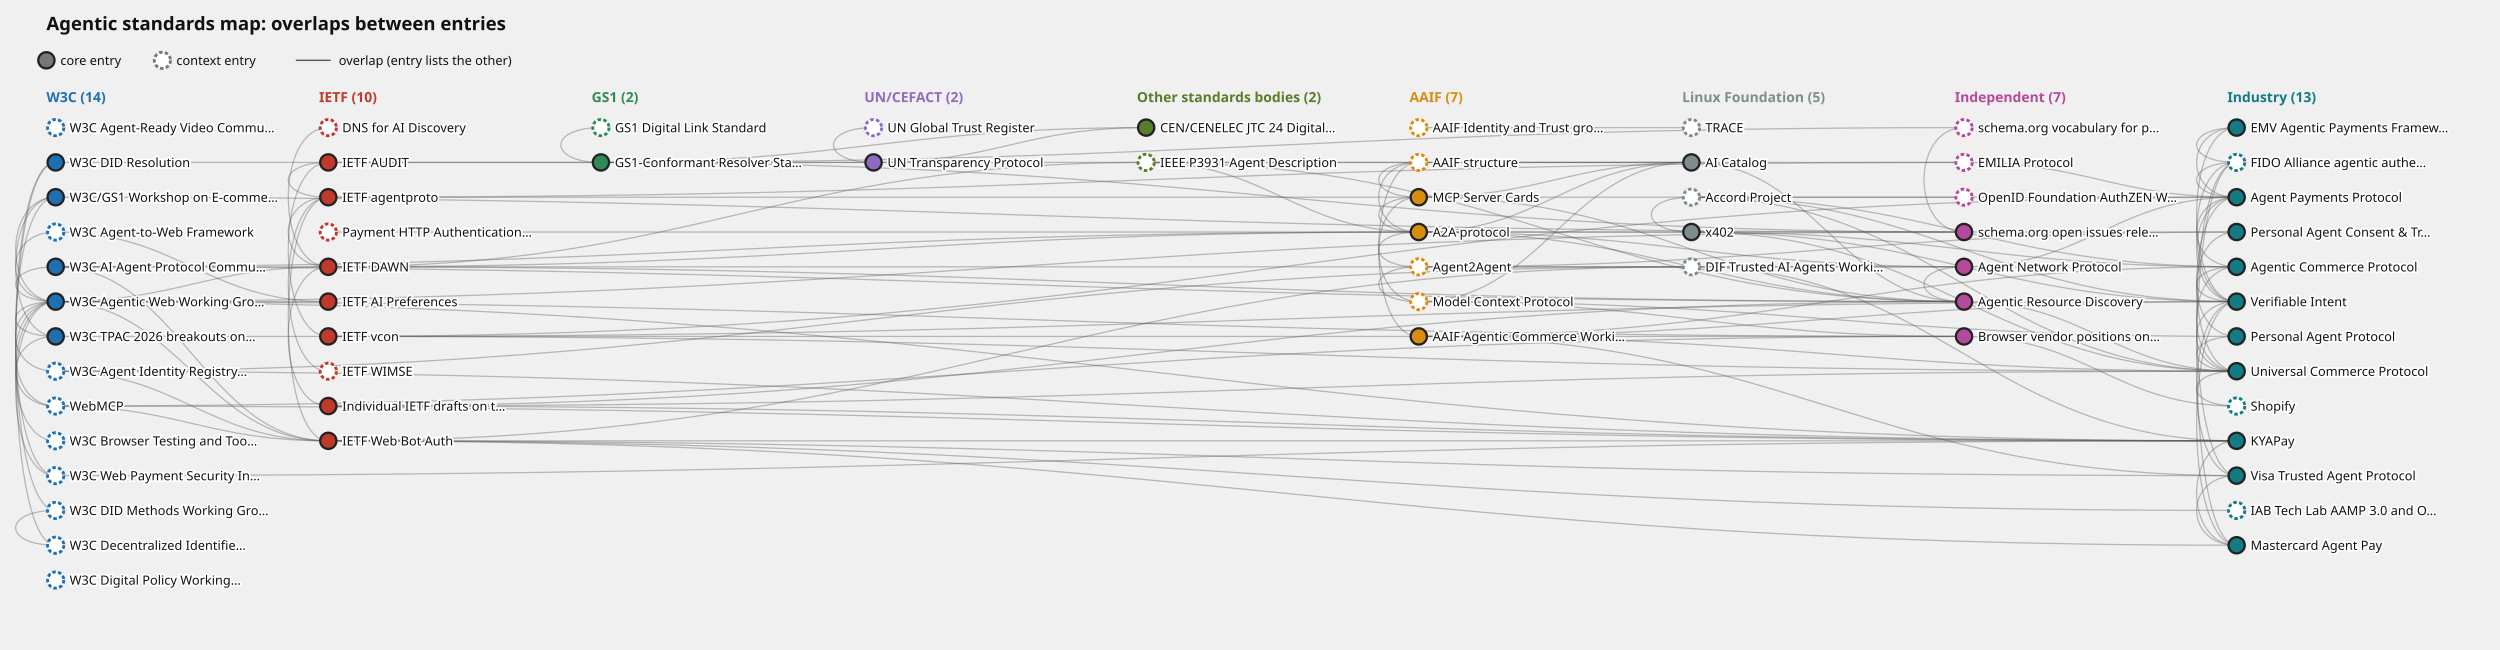
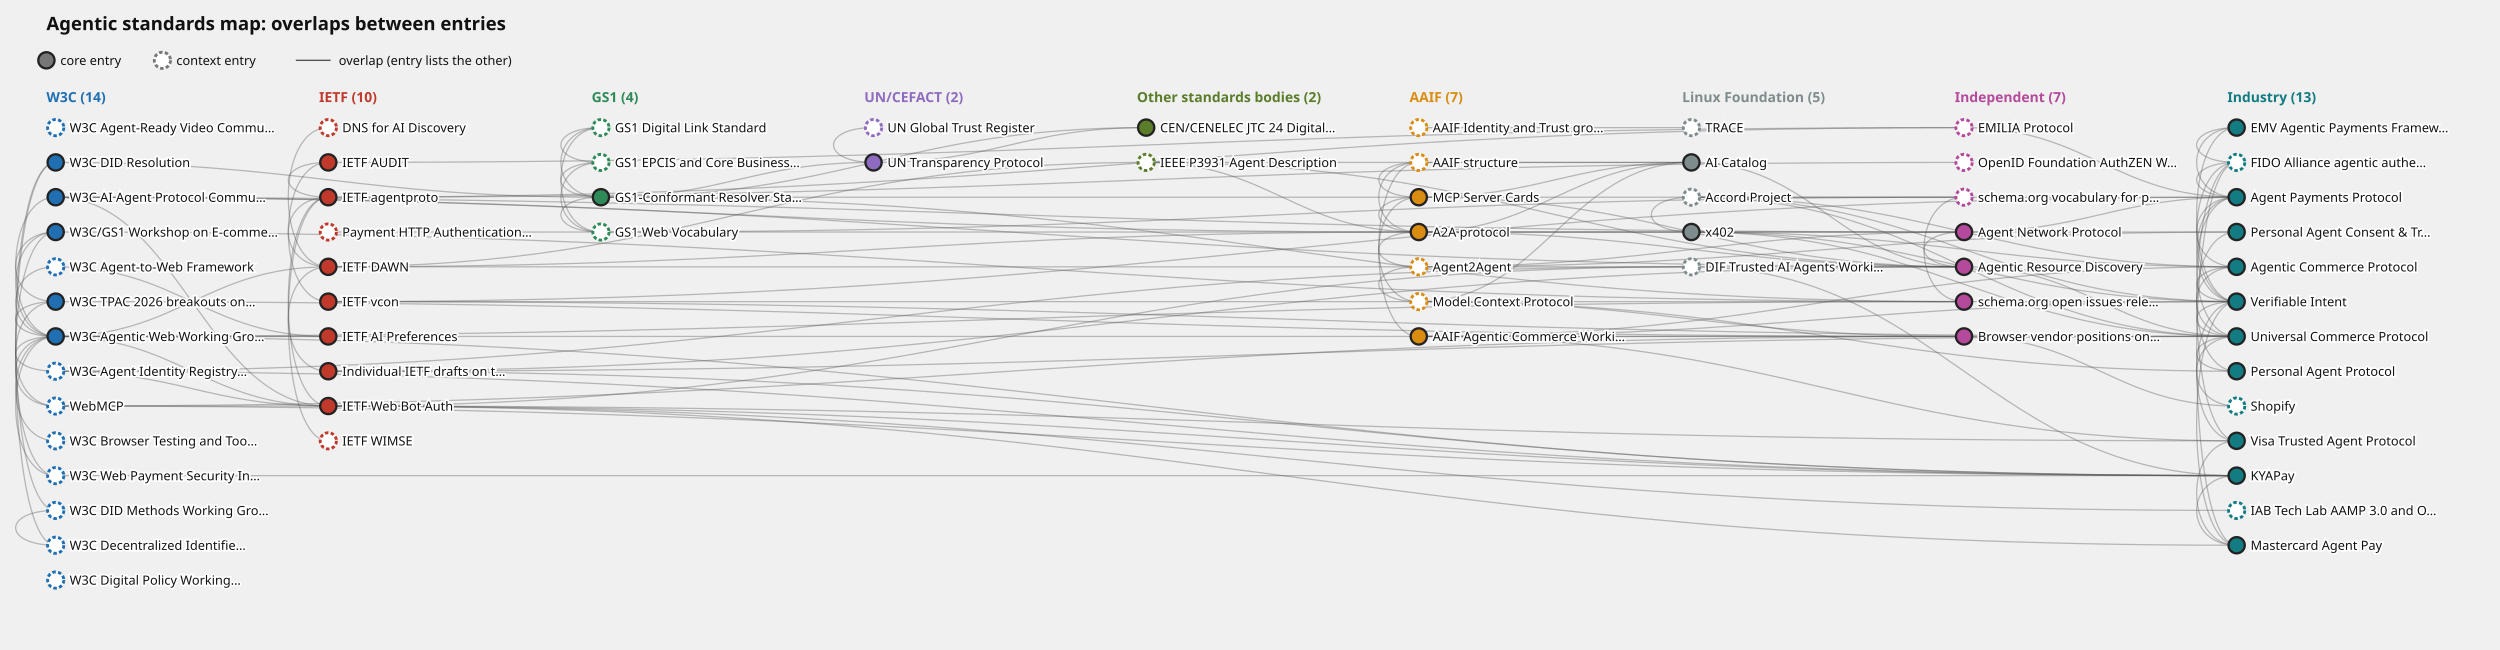
<svg xmlns="http://www.w3.org/2000/svg" xmlns:xlink="http://www.w3.org/1999/xlink" viewBox="0 0 2155 560" width="2155" height="560" role="img" aria-labelledby="gt1 gt1d" font-family="system-ui, sans-serif">
  <text x="40" y="26" font-size="16" font-weight="bold" fill="#111">Agentic standards map: overlaps between entries</text>
  <g font-size="11" fill="#111">
    <circle cx="40" cy="52" r="7" fill="#777" stroke="#222" stroke-width="2" />
    <text x="52" y="56">core entry</text>
    <circle cx="140" cy="52" r="7" fill="#fff" stroke="#777" stroke-width="2.5" stroke-dasharray="3 2" />
    <text x="152" y="56">context entry</text>
    <line x1="255" y1="52" x2="285" y2="52" stroke="#555" stroke-width="1.2" />
    <text x="292" y="56">overlap (entry lists the other)</text>
  </g>
  <text x="40" y="88" font-size="12" font-weight="bold" fill="#1f6fb2">W3C (14)</text>
  <text x="275" y="88" font-size="12" font-weight="bold" fill="#c0392b">IETF (10)</text>
-   <text x="510" y="88" font-size="12" font-weight="bold" fill="#2e8b57">GS1 (2)</text>
+   <text x="510" y="88" font-size="12" font-weight="bold" fill="#2e8b57">GS1 (4)</text>
  <text x="745" y="88" font-size="12" font-weight="bold" fill="#8e6bbf">UN/CEFACT (2)</text>
  <text x="980" y="88" font-size="12" font-weight="bold" fill="#5a7d2a">Other standards bodies (2)</text>
  <text x="1215" y="88" font-size="12" font-weight="bold" fill="#d98c10">AAIF (7)</text>
  <text x="1450" y="88" font-size="12" font-weight="bold" fill="#7f8c8d">Linux Foundation (5)</text>
  <text x="1685" y="88" font-size="12" font-weight="bold" fill="#b5499b">Independent (7)</text>
  <text x="1920" y="88" font-size="12" font-weight="bold" fill="#127c82">Industry (13)</text>
  <g fill="none" stroke="#555" stroke-opacity="0.38" stroke-width="1.1">
    <path d="M1223.0,230.0 C1177.0,230.0 1177.0,200.0 1223.0,200.0" />
-     <path d="M1223.0,230.0 C1434.5,230.0 1481.5,230.0 1693.0,230.0" />
+     <path d="M1223.0,230.0 C1434.5,230.0 1481.5,200.0 1693.0,200.0" />
    <path d="M1223.0,230.0 C1177.0,230.0 1177.0,260.0 1223.0,260.0" />
    <path d="M1223.0,230.0 C1540.2,230.0 1610.8,200.0 1928.0,200.0" />
    <path d="M1223.0,200.0 C1177.0,200.0 1177.0,140.0 1223.0,140.0" />
+     <path d="M1223.0,200.0 C1434.5,200.0 1481.5,200.0 1693.0,200.0" />
    <path d="M1223.0,200.0 C1434.5,200.0 1481.5,230.0 1693.0,230.0" />
-     <path d="M1223.0,200.0 C1434.5,200.0 1481.5,260.0 1693.0,260.0" />
    <path d="M988.0,140.0 C1093.8,140.0 1117.2,200.0 1223.0,200.0" />
    <path d="M283.0,230.0 C706.0,230.0 800.0,200.0 1223.0,200.0" />
    <path d="M1223.0,200.0 C1328.8,200.0 1352.2,140.0 1458.0,140.0" />
    <path d="M1223.0,200.0 C1177.0,200.0 1177.0,170.0 1223.0,170.0" />
    <path d="M1223.0,200.0 C1540.2,200.0 1610.8,200.0 1928.0,200.0" />
-     <path d="M48.0,230.0 C576.8,230.0 694.2,200.0 1223.0,200.0" />
+     <path d="M48.0,170.0 C576.8,170.0 694.2,200.0 1223.0,200.0" />
    <path d="M1223.0,110.0 C1328.8,110.0 1352.2,110.0 1458.0,110.0" />
    <path d="M1223.0,140.0 C1177.0,140.0 1177.0,290.0 1223.0,290.0" />
    <path d="M1223.0,140.0 C1328.8,140.0 1352.2,140.0 1458.0,140.0" />
    <path d="M1223.0,140.0 C1177.0,140.0 1177.0,170.0 1223.0,170.0" />
    <path d="M1223.0,290.0 C1540.2,290.0 1610.8,230.0 1928.0,230.0" />
-     <path d="M1223.0,290.0 C1540.2,290.0 1610.8,320.0 1928.0,320.0" />
+     <path d="M1223.0,290.0 C1540.2,290.0 1610.8,290.0 1928.0,290.0" />
    <path d="M1223.0,290.0 C1540.2,290.0 1610.8,260.0 1928.0,260.0" />
-     <path d="M1223.0,290.0 C1540.2,290.0 1610.8,410.0 1928.0,410.0" />
+     <path d="M1223.0,290.0 C1540.2,290.0 1610.8,380.0 1928.0,380.0" />
    <path d="M1458.0,170.0 C1669.5,170.0 1716.5,230.0 1928.0,230.0" />
    <path d="M1458.0,170.0 C1669.5,170.0 1716.5,170.0 1928.0,170.0" />
-     <path d="M1458.0,170.0 C1669.5,170.0 1716.5,320.0 1928.0,320.0" />
+     <path d="M1458.0,170.0 C1669.5,170.0 1716.5,290.0 1928.0,290.0" />
    <path d="M1458.0,170.0 C1669.5,170.0 1716.5,260.0 1928.0,260.0" />
    <path d="M1458.0,170.0 C1412.0,170.0 1412.0,200.0 1458.0,200.0" />
    <path d="M1928.0,230.0 C1882.0,230.0 1882.0,170.0 1928.0,170.0" />
-     <path d="M1928.0,230.0 C1882.0,230.0 1882.0,320.0 1928.0,320.0" />
+     <path d="M1928.0,230.0 C1882.0,230.0 1882.0,290.0 1928.0,290.0" />
    <path d="M1928.0,230.0 C1882.0,230.0 1882.0,260.0 1928.0,260.0" />
    <path d="M1458.0,200.0 C1669.5,200.0 1716.5,230.0 1928.0,230.0" />
-     <path d="M1693.0,230.0 C1798.8,230.0 1822.2,170.0 1928.0,170.0" />
-     <path d="M1693.0,230.0 C1647.0,230.0 1647.0,260.0 1693.0,260.0" />
-     <path d="M48.0,230.0 C788.2,230.0 952.8,230.0 1693.0,230.0" />
-     <path d="M1693.0,140.0 C1798.8,140.0 1822.2,170.0 1928.0,170.0" />
+     <path d="M1693.0,200.0 C1798.8,200.0 1822.2,170.0 1928.0,170.0" />
+     <path d="M1693.0,200.0 C1647.0,200.0 1647.0,230.0 1693.0,230.0" />
+     <path d="M48.0,170.0 C788.2,170.0 952.8,200.0 1693.0,200.0" />
+     <path d="M1693.0,110.0 C1798.8,110.0 1822.2,170.0 1928.0,170.0" />
    <path d="M1928.0,170.0 C1882.0,170.0 1882.0,110.0 1928.0,110.0" />
    <path d="M1928.0,170.0 C1882.0,170.0 1882.0,140.0 1928.0,140.0" />
-     <path d="M283.0,290.0 C1023.2,290.0 1187.8,170.0 1928.0,170.0" />
-     <path d="M1928.0,170.0 C1882.0,170.0 1882.0,320.0 1928.0,320.0" />
+     <path d="M283.0,260.0 C1023.2,260.0 1187.8,170.0 1928.0,170.0" />
+     <path d="M1928.0,170.0 C1882.0,170.0 1882.0,290.0 1928.0,290.0" />
    <path d="M1928.0,170.0 C1882.0,170.0 1882.0,260.0 1928.0,260.0" />
-     <path d="M988.0,140.0 C1305.2,140.0 1375.8,260.0 1693.0,260.0" />
-     <path d="M283.0,230.0 C917.5,230.0 1058.5,260.0 1693.0,260.0" />
-     <path d="M283.0,350.0 C917.5,350.0 1058.5,260.0 1693.0,260.0" />
-     <path d="M1458.0,140.0 C1563.8,140.0 1587.2,260.0 1693.0,260.0" />
-     <path d="M1223.0,170.0 C1434.5,170.0 1481.5,260.0 1693.0,260.0" />
-     <path d="M1693.0,260.0 C1798.8,260.0 1822.2,320.0 1928.0,320.0" />
-     <path d="M48.0,230.0 C788.2,230.0 952.8,260.0 1693.0,260.0" />
+     <path d="M988.0,140.0 C1305.2,140.0 1375.8,230.0 1693.0,230.0" />
+     <path d="M283.0,230.0 C917.5,230.0 1058.5,230.0 1693.0,230.0" />
+     <path d="M283.0,320.0 C917.5,320.0 1058.5,230.0 1693.0,230.0" />
+     <path d="M1458.0,140.0 C1563.8,140.0 1587.2,230.0 1693.0,230.0" />
+     <path d="M1223.0,170.0 C1434.5,170.0 1481.5,230.0 1693.0,230.0" />
+     <path d="M1693.0,230.0 C1798.8,230.0 1822.2,290.0 1928.0,290.0" />
+     <path d="M48.0,170.0 C788.2,170.0 952.8,230.0 1693.0,230.0" />
    <path d="M1223.0,260.0 C1434.5,260.0 1481.5,290.0 1693.0,290.0" />
    <path d="M1693.0,290.0 C1798.8,290.0 1822.2,350.0 1928.0,350.0" />
+     <path d="M48.0,290.0 C788.2,290.0 952.8,290.0 1693.0,290.0" />
    <path d="M48.0,260.0 C788.2,260.0 952.8,290.0 1693.0,290.0" />
-     <path d="M48.0,290.0 C788.2,290.0 952.8,290.0 1693.0,290.0" />
    <path d="M48.0,350.0 C788.2,350.0 952.8,290.0 1693.0,290.0" />
-     <path d="M518.0,140.0 C729.5,140.0 776.5,110.0 988.0,110.0" />
+     <path d="M518.0,170.0 C729.5,170.0 776.5,110.0 988.0,110.0" />
    <path d="M753.0,140.0 C858.8,140.0 882.2,110.0 988.0,110.0" />
-     <path d="M283.0,380.0 C811.8,380.0 929.2,230.0 1458.0,230.0" />
-     <path d="M1458.0,230.0 C1669.5,230.0 1716.5,380.0 1928.0,380.0" />
+     <path d="M283.0,350.0 C811.8,350.0 929.2,230.0 1458.0,230.0" />
+     <path d="M1458.0,230.0 C1669.5,230.0 1716.5,410.0 1928.0,410.0" />
    <path d="M48.0,320.0 C682.5,320.0 823.5,230.0 1458.0,230.0" />
-     <path d="M283.0,170.0 C917.5,170.0 1058.5,140.0 1693.0,140.0" />
-     <path d="M283.0,140.0 C917.5,140.0 1058.5,140.0 1693.0,140.0" />
+     <path d="M283.0,170.0 C917.5,170.0 1058.5,110.0 1693.0,110.0" />
+     <path d="M283.0,140.0 C917.5,140.0 1058.5,110.0 1693.0,110.0" />
    <path d="M1928.0,110.0 C1882.0,110.0 1882.0,140.0 1928.0,140.0" />
    <path d="M1928.0,110.0 C1882.0,110.0 1882.0,260.0 1928.0,260.0" />
    <path d="M1928.0,140.0 C1882.0,140.0 1882.0,470.0 1928.0,470.0" />
    <path d="M1928.0,140.0 C1882.0,140.0 1882.0,260.0 1928.0,260.0" />
-     <path d="M1928.0,140.0 C1882.0,140.0 1882.0,410.0 1928.0,410.0" />
-     <path d="M518.0,140.0 C472.0,140.0 472.0,110.0 518.0,110.0" />
-     <path d="M518.0,140.0 C1046.8,140.0 1164.2,110.0 1693.0,110.0" />
-     <path d="M518.0,140.0 C1046.8,140.0 1164.2,200.0 1693.0,200.0" />
-     <path d="M518.0,140.0 C623.8,140.0 647.2,140.0 753.0,140.0" />
-     <path d="M48.0,140.0 C259.5,140.0 306.5,140.0 518.0,140.0" />
-     <path d="M283.0,380.0 C1023.2,380.0 1187.8,440.0 1928.0,440.0" />
+     <path d="M1928.0,140.0 C1882.0,140.0 1882.0,380.0 1928.0,380.0" />
+     <path d="M518.0,170.0 C472.0,170.0 472.0,110.0 518.0,110.0" />
+     <path d="M518.0,170.0 C472.0,170.0 472.0,140.0 518.0,140.0" />
+     <path d="M518.0,170.0 C472.0,170.0 472.0,200.0 518.0,200.0" />
+     <path d="M518.0,170.0 C1046.8,170.0 1164.2,170.0 1693.0,170.0" />
+     <path d="M518.0,170.0 C1046.8,170.0 1164.2,260.0 1693.0,260.0" />
+     <path d="M518.0,170.0 C623.8,170.0 647.2,140.0 753.0,140.0" />
+     <path d="M48.0,140.0 C259.5,140.0 306.5,170.0 518.0,170.0" />
+     <path d="M518.0,110.0 C472.0,110.0 472.0,140.0 518.0,140.0" />
+     <path d="M518.0,110.0 C472.0,110.0 472.0,200.0 518.0,200.0" />
+     <path d="M518.0,140.0 C472.0,140.0 472.0,200.0 518.0,200.0" />
+     <path d="M518.0,200.0 C1046.8,200.0 1164.2,170.0 1693.0,170.0" />
+     <path d="M283.0,350.0 C1023.2,350.0 1187.8,440.0 1928.0,440.0" />
    <path d="M283.0,230.0 C600.2,230.0 670.8,140.0 988.0,140.0" />
    <path d="M988.0,140.0 C1199.5,140.0 1246.5,140.0 1458.0,140.0" />
    <path d="M283.0,170.0 C237.0,170.0 237.0,140.0 283.0,140.0" />
    <path d="M283.0,170.0 C237.0,170.0 237.0,230.0 283.0,230.0" />
+     <path d="M283.0,170.0 C237.0,170.0 237.0,350.0 283.0,350.0" />
    <path d="M283.0,170.0 C237.0,170.0 237.0,380.0 283.0,380.0" />
-     <path d="M283.0,170.0 C237.0,170.0 237.0,320.0 283.0,320.0" />
-     <path d="M283.0,170.0 C917.5,170.0 1058.5,170.0 1693.0,170.0" />
-     <path d="M48.0,200.0 C153.8,200.0 177.2,260.0 283.0,260.0" />
-     <path d="M48.0,260.0 C153.8,260.0 177.2,260.0 283.0,260.0" />
-     <path d="M283.0,140.0 C237.0,140.0 237.0,290.0 283.0,290.0" />
+     <path d="M283.0,170.0 C917.5,170.0 1058.5,140.0 1693.0,140.0" />
+     <path d="M48.0,230.0 C153.8,230.0 177.2,290.0 283.0,290.0" />
+     <path d="M48.0,290.0 C153.8,290.0 177.2,290.0 283.0,290.0" />
+     <path d="M283.0,140.0 C237.0,140.0 237.0,260.0 283.0,260.0" />
    <path d="M283.0,230.0 C237.0,230.0 237.0,110.0 283.0,110.0" />
-     <path d="M283.0,230.0 C237.0,230.0 237.0,350.0 283.0,350.0" />
-     <path d="M48.0,260.0 C153.8,260.0 177.2,230.0 283.0,230.0" />
+     <path d="M283.0,230.0 C237.0,230.0 237.0,320.0 283.0,320.0" />
+     <path d="M48.0,290.0 C153.8,290.0 177.2,230.0 283.0,230.0" />
    <path d="M283.0,200.0 C811.8,200.0 929.2,200.0 1458.0,200.0" />
+     <path d="M283.0,320.0 C1023.2,320.0 1187.8,410.0 1928.0,410.0" />
+     <path d="M283.0,320.0 C1023.2,320.0 1187.8,290.0 1928.0,290.0" />
+     <path d="M283.0,260.0 C1023.2,260.0 1187.8,290.0 1928.0,290.0" />
+     <path d="M283.0,260.0 C1023.2,260.0 1187.8,260.0 1928.0,260.0" />
+     <path d="M283.0,350.0 C1023.2,350.0 1187.8,410.0 1928.0,410.0" />
+     <path d="M283.0,350.0 C1023.2,350.0 1187.8,470.0 1928.0,470.0" />
    <path d="M283.0,350.0 C1023.2,350.0 1187.8,380.0 1928.0,380.0" />
-     <path d="M283.0,350.0 C1023.2,350.0 1187.8,320.0 1928.0,320.0" />
-     <path d="M283.0,290.0 C1023.2,290.0 1187.8,320.0 1928.0,320.0" />
-     <path d="M283.0,290.0 C1023.2,290.0 1187.8,260.0 1928.0,260.0" />
-     <path d="M283.0,380.0 C1023.2,380.0 1187.8,380.0 1928.0,380.0" />
-     <path d="M283.0,380.0 C1023.2,380.0 1187.8,470.0 1928.0,470.0" />
-     <path d="M283.0,380.0 C1023.2,380.0 1187.8,410.0 1928.0,410.0" />
-     <path d="M48.0,320.0 C153.8,320.0 177.2,380.0 283.0,380.0" />
-     <path d="M48.0,260.0 C153.8,260.0 177.2,380.0 283.0,380.0" />
-     <path d="M48.0,230.0 C153.8,230.0 177.2,380.0 283.0,380.0" />
-     <path d="M48.0,350.0 C153.8,350.0 177.2,380.0 283.0,380.0" />
-     <path d="M1928.0,380.0 C1882.0,380.0 1882.0,470.0 1928.0,470.0" />
-     <path d="M48.0,320.0 C894.0,320.0 1082.0,380.0 1928.0,380.0" />
-     <path d="M48.0,260.0 C894.0,260.0 1082.0,380.0 1928.0,380.0" />
-     <path d="M48.0,410.0 C894.0,410.0 1082.0,380.0 1928.0,380.0" />
-     <path d="M48.0,350.0 C894.0,350.0 1082.0,380.0 1928.0,380.0" />
+     <path d="M48.0,320.0 C153.8,320.0 177.2,350.0 283.0,350.0" />
+     <path d="M48.0,290.0 C153.8,290.0 177.2,350.0 283.0,350.0" />
+     <path d="M48.0,170.0 C153.8,170.0 177.2,350.0 283.0,350.0" />
+     <path d="M48.0,350.0 C153.8,350.0 177.2,350.0 283.0,350.0" />
+     <path d="M1928.0,410.0 C1882.0,410.0 1882.0,470.0 1928.0,470.0" />
+     <path d="M48.0,320.0 C894.0,320.0 1082.0,410.0 1928.0,410.0" />
+     <path d="M48.0,290.0 C894.0,290.0 1082.0,410.0 1928.0,410.0" />
+     <path d="M48.0,410.0 C894.0,410.0 1082.0,410.0 1928.0,410.0" />
+     <path d="M48.0,350.0 C894.0,350.0 1082.0,410.0 1928.0,410.0" />
    <path d="M1223.0,260.0 C1328.8,260.0 1352.2,140.0 1458.0,140.0" />
    <path d="M1223.0,170.0 C1328.8,170.0 1352.2,140.0 1458.0,140.0" />
    <path d="M1928.0,470.0 C1882.0,470.0 1882.0,260.0 1928.0,260.0" />
-     <path d="M1928.0,470.0 C1882.0,470.0 1882.0,410.0 1928.0,410.0" />
+     <path d="M1928.0,470.0 C1882.0,470.0 1882.0,380.0 1928.0,380.0" />
    <path d="M1223.0,260.0 C1177.0,260.0 1177.0,170.0 1223.0,170.0" />
-     <path d="M1223.0,260.0 C1540.2,260.0 1610.8,290.0 1928.0,290.0" />
-     <path d="M1928.0,200.0 C1882.0,200.0 1882.0,290.0 1928.0,290.0" />
-     <path d="M1928.0,290.0 C1882.0,290.0 1882.0,320.0 1928.0,320.0" />
-     <path d="M1693.0,110.0 C1647.0,110.0 1647.0,200.0 1693.0,200.0" />
-     <path d="M48.0,260.0 C788.2,260.0 952.8,200.0 1693.0,200.0" />
-     <path d="M48.0,170.0 C788.2,170.0 952.8,200.0 1693.0,200.0" />
-     <path d="M1928.0,350.0 C1882.0,350.0 1882.0,320.0 1928.0,320.0" />
-     <path d="M1928.0,320.0 C1882.0,320.0 1882.0,260.0 1928.0,260.0" />
-     <path d="M1458.0,200.0 C1669.5,200.0 1716.5,320.0 1928.0,320.0" />
+     <path d="M1223.0,260.0 C1540.2,260.0 1610.8,320.0 1928.0,320.0" />
+     <path d="M1928.0,200.0 C1882.0,200.0 1882.0,320.0 1928.0,320.0" />
+     <path d="M1928.0,320.0 C1882.0,320.0 1882.0,290.0 1928.0,290.0" />
+     <path d="M1693.0,170.0 C1647.0,170.0 1647.0,260.0 1693.0,260.0" />
+     <path d="M48.0,290.0 C788.2,290.0 952.8,260.0 1693.0,260.0" />
+     <path d="M48.0,200.0 C788.2,200.0 952.8,260.0 1693.0,260.0" />
+     <path d="M1928.0,350.0 C1882.0,350.0 1882.0,290.0 1928.0,290.0" />
+     <path d="M1928.0,290.0 C1882.0,290.0 1882.0,260.0 1928.0,260.0" />
+     <path d="M1458.0,200.0 C1669.5,200.0 1716.5,290.0 1928.0,290.0" />
    <path d="M753.0,110.0 C707.0,110.0 707.0,140.0 753.0,140.0" />
-     <path d="M1928.0,260.0 C1882.0,260.0 1882.0,410.0 1928.0,410.0" />
+     <path d="M1928.0,260.0 C1882.0,260.0 1882.0,380.0 1928.0,380.0" />
    <path d="M1458.0,200.0 C1669.5,200.0 1716.5,260.0 1928.0,260.0" />
-     <path d="M48.0,320.0 C2.0,320.0 2.0,260.0 48.0,260.0" />
-     <path d="M48.0,200.0 C2.0,200.0 2.0,260.0 48.0,260.0" />
-     <path d="M48.0,260.0 C2.0,260.0 2.0,230.0 48.0,230.0" />
-     <path d="M48.0,260.0 C2.0,260.0 2.0,380.0 48.0,380.0" />
-     <path d="M48.0,260.0 C2.0,260.0 2.0,170.0 48.0,170.0" />
-     <path d="M48.0,260.0 C2.0,260.0 2.0,290.0 48.0,290.0" />
-     <path d="M48.0,260.0 C2.0,260.0 2.0,410.0 48.0,410.0" />
-     <path d="M48.0,260.0 C2.0,260.0 2.0,350.0 48.0,350.0" />
+     <path d="M48.0,320.0 C2.0,320.0 2.0,290.0 48.0,290.0" />
+     <path d="M48.0,230.0 C2.0,230.0 2.0,290.0 48.0,290.0" />
+     <path d="M48.0,290.0 C2.0,290.0 2.0,170.0 48.0,170.0" />
+     <path d="M48.0,290.0 C2.0,290.0 2.0,380.0 48.0,380.0" />
+     <path d="M48.0,290.0 C2.0,290.0 2.0,200.0 48.0,200.0" />
+     <path d="M48.0,290.0 C2.0,290.0 2.0,260.0 48.0,260.0" />
+     <path d="M48.0,290.0 C2.0,290.0 2.0,410.0 48.0,410.0" />
+     <path d="M48.0,290.0 C2.0,290.0 2.0,350.0 48.0,350.0" />
    <path d="M48.0,440.0 C2.0,440.0 2.0,140.0 48.0,140.0" />
    <path d="M48.0,440.0 C2.0,440.0 2.0,470.0 48.0,470.0" />
    <path d="M48.0,140.0 C2.0,140.0 2.0,470.0 48.0,470.0" />
-     <path d="M48.0,170.0 C2.0,170.0 2.0,290.0 48.0,290.0" />
-     <path d="M48.0,170.0 C2.0,170.0 2.0,410.0 48.0,410.0" />
-     <path d="M48.0,290.0 C2.0,290.0 2.0,350.0 48.0,350.0" />
+     <path d="M48.0,200.0 C2.0,200.0 2.0,260.0 48.0,260.0" />
+     <path d="M48.0,200.0 C2.0,200.0 2.0,410.0 48.0,410.0" />
+     <path d="M48.0,260.0 C2.0,260.0 2.0,350.0 48.0,350.0" />
  </g>
  <a xlink:href="entries/w3c-agent-ready-video-cg.html" href="entries/w3c-agent-ready-video-cg.html" target="_top">
    <circle cx="48.0" cy="110.0" r="7" fill="#fff" stroke="#1f6fb2" stroke-width="2.5" stroke-dasharray="3 2" />
    <text x="60.0" y="114.0" font-size="11" text-anchor="start" fill="#111" stroke="#fff" stroke-width="3" paint-order="stroke">W3C Agent-Ready Video Commu…</text>
  </a>
  <a xlink:href="entries/w3c-did-resolution.html" href="entries/w3c-did-resolution.html" target="_top">
    <circle cx="48.0" cy="140.0" r="7" fill="#1f6fb2" stroke="#222" stroke-width="2" />
    <text x="60.0" y="144.0" font-size="11" text-anchor="start" fill="#111" stroke="#fff" stroke-width="3" paint-order="stroke">W3C DID Resolution</text>
  </a>
+   <a xlink:href="entries/w3c-ai-agent-protocol-cg.html" href="entries/w3c-ai-agent-protocol-cg.html" target="_top">
+     <circle cx="48.0" cy="170.0" r="7" fill="#1f6fb2" stroke="#222" stroke-width="2" />
+     <text x="60.0" y="174.0" font-size="11" text-anchor="start" fill="#111" stroke="#fff" stroke-width="3" paint-order="stroke">W3C AI Agent Protocol Commu…</text>
+   </a>
  <a xlink:href="entries/w3c-gs1-ecommerce-workshop.html" href="entries/w3c-gs1-ecommerce-workshop.html" target="_top">
-     <circle cx="48.0" cy="170.0" r="7" fill="#1f6fb2" stroke="#222" stroke-width="2" />
-     <text x="60.0" y="174.0" font-size="11" text-anchor="start" fill="#111" stroke="#fff" stroke-width="3" paint-order="stroke">W3C/GS1 Workshop on E-comme…</text>
+     <circle cx="48.0" cy="200.0" r="7" fill="#1f6fb2" stroke="#222" stroke-width="2" />
+     <text x="60.0" y="204.0" font-size="11" text-anchor="start" fill="#111" stroke="#fff" stroke-width="3" paint-order="stroke">W3C/GS1 Workshop on E-comme…</text>
  </a>
  <a xlink:href="entries/w3c-agent-to-web-framework-cg.html" href="entries/w3c-agent-to-web-framework-cg.html" target="_top">
-     <circle cx="48.0" cy="200.0" r="7" fill="#fff" stroke="#1f6fb2" stroke-width="2.5" stroke-dasharray="3 2" />
-     <text x="60.0" y="204.0" font-size="11" text-anchor="start" fill="#111" stroke="#fff" stroke-width="3" paint-order="stroke">W3C Agent-to-Web Framework</text>
-   </a>
-   <a xlink:href="entries/w3c-ai-agent-protocol-cg.html" href="entries/w3c-ai-agent-protocol-cg.html" target="_top">
-     <circle cx="48.0" cy="230.0" r="7" fill="#1f6fb2" stroke="#222" stroke-width="2" />
-     <text x="60.0" y="234.0" font-size="11" text-anchor="start" fill="#111" stroke="#fff" stroke-width="3" paint-order="stroke">W3C AI Agent Protocol Commu…</text>
+     <circle cx="48.0" cy="230.0" r="7" fill="#fff" stroke="#1f6fb2" stroke-width="2.5" stroke-dasharray="3 2" />
+     <text x="60.0" y="234.0" font-size="11" text-anchor="start" fill="#111" stroke="#fff" stroke-width="3" paint-order="stroke">W3C Agent-to-Web Framework</text>
+   </a>
+   <a xlink:href="entries/w3c-tpac-2026.html" href="entries/w3c-tpac-2026.html" target="_top">
+     <circle cx="48.0" cy="260.0" r="7" fill="#1f6fb2" stroke="#222" stroke-width="2" />
+     <text x="60.0" y="264.0" font-size="11" text-anchor="start" fill="#111" stroke="#fff" stroke-width="3" paint-order="stroke">W3C TPAC 2026 breakouts on…</text>
  </a>
  <a xlink:href="entries/w3c-agenticweb-wg.html" href="entries/w3c-agenticweb-wg.html" target="_top">
-     <circle cx="48.0" cy="260.0" r="7" fill="#1f6fb2" stroke="#222" stroke-width="2" />
-     <text x="60.0" y="264.0" font-size="11" text-anchor="start" fill="#111" stroke="#fff" stroke-width="3" paint-order="stroke">W3C Agentic Web Working Gro…</text>
-   </a>
-   <a xlink:href="entries/w3c-tpac-2026.html" href="entries/w3c-tpac-2026.html" target="_top">
    <circle cx="48.0" cy="290.0" r="7" fill="#1f6fb2" stroke="#222" stroke-width="2" />
-     <text x="60.0" y="294.0" font-size="11" text-anchor="start" fill="#111" stroke="#fff" stroke-width="3" paint-order="stroke">W3C TPAC 2026 breakouts on…</text>
+     <text x="60.0" y="294.0" font-size="11" text-anchor="start" fill="#111" stroke="#fff" stroke-width="3" paint-order="stroke">W3C Agentic Web Working Gro…</text>
  </a>
  <a xlink:href="entries/w3c-agent-identity-registry-cg.html" href="entries/w3c-agent-identity-registry-cg.html" target="_top">
    <circle cx="48.0" cy="320.0" r="7" fill="#fff" stroke="#1f6fb2" stroke-width="2.5" stroke-dasharray="3 2" />
    <text x="60.0" y="324.0" font-size="11" text-anchor="start" fill="#111" stroke="#fff" stroke-width="3" paint-order="stroke">W3C Agent Identity Registry…</text>
  </a>
  <a xlink:href="entries/w3c-webmcp-cg-report.html" href="entries/w3c-webmcp-cg-report.html" target="_top">
    <circle cx="48.0" cy="350.0" r="7" fill="#fff" stroke="#1f6fb2" stroke-width="2.5" stroke-dasharray="3 2" />
    <text x="60.0" y="354.0" font-size="11" text-anchor="start" fill="#111" stroke="#fff" stroke-width="3" paint-order="stroke">WebMCP</text>
  </a>
  <a xlink:href="entries/w3c-browser-testing-tools-wg.html" href="entries/w3c-browser-testing-tools-wg.html" target="_top">
    <circle cx="48.0" cy="380.0" r="7" fill="#fff" stroke="#1f6fb2" stroke-width="2.5" stroke-dasharray="3 2" />
    <text x="60.0" y="384.0" font-size="11" text-anchor="start" fill="#111" stroke="#fff" stroke-width="3" paint-order="stroke">W3C Browser Testing and Too…</text>
  </a>
  <a xlink:href="entries/w3c-web-payment-security-ig.html" href="entries/w3c-web-payment-security-ig.html" target="_top">
    <circle cx="48.0" cy="410.0" r="7" fill="#fff" stroke="#1f6fb2" stroke-width="2.5" stroke-dasharray="3 2" />
    <text x="60.0" y="414.0" font-size="11" text-anchor="start" fill="#111" stroke="#fff" stroke-width="3" paint-order="stroke">W3C Web Payment Security In…</text>
  </a>
  <a xlink:href="entries/w3c-did-methods-wg.html" href="entries/w3c-did-methods-wg.html" target="_top">
    <circle cx="48.0" cy="440.0" r="7" fill="#fff" stroke="#1f6fb2" stroke-width="2.5" stroke-dasharray="3 2" />
    <text x="60.0" y="444.0" font-size="11" text-anchor="start" fill="#111" stroke="#fff" stroke-width="3" paint-order="stroke">W3C DID Methods Working Gro…</text>
  </a>
  <a xlink:href="entries/w3c-did-wg.html" href="entries/w3c-did-wg.html" target="_top">
    <circle cx="48.0" cy="470.0" r="7" fill="#fff" stroke="#1f6fb2" stroke-width="2.5" stroke-dasharray="3 2" />
    <text x="60.0" y="474.0" font-size="11" text-anchor="start" fill="#111" stroke="#fff" stroke-width="3" paint-order="stroke">W3C Decentralized Identifie…</text>
  </a>
  <a xlink:href="entries/w3c-digital-policy-wg.html" href="entries/w3c-digital-policy-wg.html" target="_top">
    <circle cx="48.0" cy="500.0" r="7" fill="#fff" stroke="#1f6fb2" stroke-width="2.5" stroke-dasharray="3 2" />
    <text x="60.0" y="504.0" font-size="11" text-anchor="start" fill="#111" stroke="#fff" stroke-width="3" paint-order="stroke">W3C Digital Policy Working…</text>
  </a>
  <a xlink:href="entries/ietf-dnsaid.html" href="entries/ietf-dnsaid.html" target="_top">
    <circle cx="283.0" cy="110.0" r="7" fill="#fff" stroke="#c0392b" stroke-width="2.5" stroke-dasharray="3 2" />
    <text x="295.0" y="114.0" font-size="11" text-anchor="start" fill="#111" stroke="#fff" stroke-width="3" paint-order="stroke">DNS for AI Discovery</text>
  </a>
  <a xlink:href="entries/ietf-audit.html" href="entries/ietf-audit.html" target="_top">
    <circle cx="283.0" cy="140.0" r="7" fill="#c0392b" stroke="#222" stroke-width="2" />
    <text x="295.0" y="144.0" font-size="11" text-anchor="start" fill="#111" stroke="#fff" stroke-width="3" paint-order="stroke">IETF AUDIT</text>
  </a>
  <a xlink:href="entries/ietf-agentproto.html" href="entries/ietf-agentproto.html" target="_top">
    <circle cx="283.0" cy="170.0" r="7" fill="#c0392b" stroke="#222" stroke-width="2" />
    <text x="295.0" y="174.0" font-size="11" text-anchor="start" fill="#111" stroke="#fff" stroke-width="3" paint-order="stroke">IETF agentproto</text>
  </a>
  <a xlink:href="entries/ietf-httpauth-payment.html" href="entries/ietf-httpauth-payment.html" target="_top">
    <circle cx="283.0" cy="200.0" r="7" fill="#fff" stroke="#c0392b" stroke-width="2.5" stroke-dasharray="3 2" />
    <text x="295.0" y="204.0" font-size="11" text-anchor="start" fill="#111" stroke="#fff" stroke-width="3" paint-order="stroke">Payment HTTP Authentication…</text>
  </a>
  <a xlink:href="entries/ietf-dawn.html" href="entries/ietf-dawn.html" target="_top">
    <circle cx="283.0" cy="230.0" r="7" fill="#c0392b" stroke="#222" stroke-width="2" />
    <text x="295.0" y="234.0" font-size="11" text-anchor="start" fill="#111" stroke="#fff" stroke-width="3" paint-order="stroke">IETF DAWN</text>
  </a>
+   <a xlink:href="entries/ietf-vcon.html" href="entries/ietf-vcon.html" target="_top">
+     <circle cx="283.0" cy="260.0" r="7" fill="#c0392b" stroke="#222" stroke-width="2" />
+     <text x="295.0" y="264.0" font-size="11" text-anchor="start" fill="#111" stroke="#fff" stroke-width="3" paint-order="stroke">IETF vcon</text>
+   </a>
  <a xlink:href="entries/ietf-aipref.html" href="entries/ietf-aipref.html" target="_top">
-     <circle cx="283.0" cy="260.0" r="7" fill="#c0392b" stroke="#222" stroke-width="2" />
-     <text x="295.0" y="264.0" font-size="11" text-anchor="start" fill="#111" stroke="#fff" stroke-width="3" paint-order="stroke">IETF AI Preferences</text>
-   </a>
-   <a xlink:href="entries/ietf-vcon.html" href="entries/ietf-vcon.html" target="_top">
    <circle cx="283.0" cy="290.0" r="7" fill="#c0392b" stroke="#222" stroke-width="2" />
-     <text x="295.0" y="294.0" font-size="11" text-anchor="start" fill="#111" stroke="#fff" stroke-width="3" paint-order="stroke">IETF vcon</text>
+     <text x="295.0" y="294.0" font-size="11" text-anchor="start" fill="#111" stroke="#fff" stroke-width="3" paint-order="stroke">IETF AI Preferences</text>
+   </a>
+   <a xlink:href="entries/ietf-individual-seller-drafts.html" href="entries/ietf-individual-seller-drafts.html" target="_top">
+     <circle cx="283.0" cy="320.0" r="7" fill="#c0392b" stroke="#222" stroke-width="2" />
+     <text x="295.0" y="324.0" font-size="11" text-anchor="start" fill="#111" stroke="#fff" stroke-width="3" paint-order="stroke">Individual IETF drafts on t…</text>
+   </a>
+   <a xlink:href="entries/ietf-webbotauth.html" href="entries/ietf-webbotauth.html" target="_top">
+     <circle cx="283.0" cy="350.0" r="7" fill="#c0392b" stroke="#222" stroke-width="2" />
+     <text x="295.0" y="354.0" font-size="11" text-anchor="start" fill="#111" stroke="#fff" stroke-width="3" paint-order="stroke">IETF Web Bot Auth</text>
  </a>
  <a xlink:href="entries/ietf-wimse-aims.html" href="entries/ietf-wimse-aims.html" target="_top">
-     <circle cx="283.0" cy="320.0" r="7" fill="#fff" stroke="#c0392b" stroke-width="2.5" stroke-dasharray="3 2" />
-     <text x="295.0" y="324.0" font-size="11" text-anchor="start" fill="#111" stroke="#fff" stroke-width="3" paint-order="stroke">IETF WIMSE</text>
-   </a>
-   <a xlink:href="entries/ietf-individual-seller-drafts.html" href="entries/ietf-individual-seller-drafts.html" target="_top">
-     <circle cx="283.0" cy="350.0" r="7" fill="#c0392b" stroke="#222" stroke-width="2" />
-     <text x="295.0" y="354.0" font-size="11" text-anchor="start" fill="#111" stroke="#fff" stroke-width="3" paint-order="stroke">Individual IETF drafts on t…</text>
-   </a>
-   <a xlink:href="entries/ietf-webbotauth.html" href="entries/ietf-webbotauth.html" target="_top">
-     <circle cx="283.0" cy="380.0" r="7" fill="#c0392b" stroke="#222" stroke-width="2" />
-     <text x="295.0" y="384.0" font-size="11" text-anchor="start" fill="#111" stroke="#fff" stroke-width="3" paint-order="stroke">IETF Web Bot Auth</text>
+     <circle cx="283.0" cy="380.0" r="7" fill="#fff" stroke="#c0392b" stroke-width="2.5" stroke-dasharray="3 2" />
+     <text x="295.0" y="384.0" font-size="11" text-anchor="start" fill="#111" stroke="#fff" stroke-width="3" paint-order="stroke">IETF WIMSE</text>
  </a>
  <a xlink:href="entries/gs1-digital-link.html" href="entries/gs1-digital-link.html" target="_top">
    <circle cx="518.0" cy="110.0" r="7" fill="#fff" stroke="#2e8b57" stroke-width="2.5" stroke-dasharray="3 2" />
    <text x="530.0" y="114.0" font-size="11" text-anchor="start" fill="#111" stroke="#fff" stroke-width="3" paint-order="stroke">GS1 Digital Link Standard</text>
  </a>
+   <a xlink:href="entries/gs1-epcis.html" href="entries/gs1-epcis.html" target="_top">
+     <circle cx="518.0" cy="140.0" r="7" fill="#fff" stroke="#2e8b57" stroke-width="2.5" stroke-dasharray="3 2" />
+     <text x="530.0" y="144.0" font-size="11" text-anchor="start" fill="#111" stroke="#fff" stroke-width="3" paint-order="stroke">GS1 EPCIS and Core Business…</text>
+   </a>
  <a xlink:href="entries/gs1-conformant-resolver.html" href="entries/gs1-conformant-resolver.html" target="_top">
-     <circle cx="518.0" cy="140.0" r="7" fill="#2e8b57" stroke="#222" stroke-width="2" />
-     <text x="530.0" y="144.0" font-size="11" text-anchor="start" fill="#111" stroke="#fff" stroke-width="3" paint-order="stroke">GS1-Conformant Resolver Sta…</text>
+     <circle cx="518.0" cy="170.0" r="7" fill="#2e8b57" stroke="#222" stroke-width="2" />
+     <text x="530.0" y="174.0" font-size="11" text-anchor="start" fill="#111" stroke="#fff" stroke-width="3" paint-order="stroke">GS1-Conformant Resolver Sta…</text>
+   </a>
+   <a xlink:href="entries/gs1-web-vocabulary.html" href="entries/gs1-web-vocabulary.html" target="_top">
+     <circle cx="518.0" cy="200.0" r="7" fill="#fff" stroke="#2e8b57" stroke-width="2.5" stroke-dasharray="3 2" />
+     <text x="530.0" y="204.0" font-size="11" text-anchor="start" fill="#111" stroke="#fff" stroke-width="3" paint-order="stroke">GS1 Web Vocabulary</text>
  </a>
  <a xlink:href="entries/un-gtr-urn.html" href="entries/un-gtr-urn.html" target="_top">
    <circle cx="753.0" cy="110.0" r="7" fill="#fff" stroke="#8e6bbf" stroke-width="2.5" stroke-dasharray="3 2" />
    <text x="765.0" y="114.0" font-size="11" text-anchor="start" fill="#111" stroke="#fff" stroke-width="3" paint-order="stroke">UN Global Trust Register</text>
  </a>
  <a xlink:href="entries/untp-identity-resolver.html" href="entries/untp-identity-resolver.html" target="_top">
    <circle cx="753.0" cy="140.0" r="7" fill="#8e6bbf" stroke="#222" stroke-width="2" />
    <text x="765.0" y="144.0" font-size="11" text-anchor="start" fill="#111" stroke="#fff" stroke-width="3" paint-order="stroke">UN Transparency Protocol</text>
  </a>
  <a xlink:href="entries/cen-clc-jtc24-dpp.html" href="entries/cen-clc-jtc24-dpp.html" target="_top">
    <circle cx="988.0" cy="110.0" r="7" fill="#5a7d2a" stroke="#222" stroke-width="2" />
    <text x="1000.0" y="114.0" font-size="11" text-anchor="start" fill="#111" stroke="#fff" stroke-width="3" paint-order="stroke">CEN/CENELEC JTC 24 Digital…</text>
  </a>
  <a xlink:href="entries/ieee-p3931-addr.html" href="entries/ieee-p3931-addr.html" target="_top">
    <circle cx="988.0" cy="140.0" r="7" fill="#fff" stroke="#5a7d2a" stroke-width="2.5" stroke-dasharray="3 2" />
    <text x="1000.0" y="144.0" font-size="11" text-anchor="start" fill="#111" stroke="#fff" stroke-width="3" paint-order="stroke">IEEE P3931 Agent Description</text>
  </a>
  <a xlink:href="entries/aaif-identity-trust.html" href="entries/aaif-identity-trust.html" target="_top">
    <circle cx="1223.0" cy="110.0" r="7" fill="#fff" stroke="#d98c10" stroke-width="2.5" stroke-dasharray="3 2" />
    <text x="1235.0" y="114.0" font-size="11" text-anchor="start" fill="#111" stroke="#fff" stroke-width="3" paint-order="stroke">AAIF Identity and Trust gro…</text>
  </a>
  <a xlink:href="entries/aaif-structure.html" href="entries/aaif-structure.html" target="_top">
    <circle cx="1223.0" cy="140.0" r="7" fill="#fff" stroke="#d98c10" stroke-width="2.5" stroke-dasharray="3 2" />
    <text x="1235.0" y="144.0" font-size="11" text-anchor="start" fill="#111" stroke="#fff" stroke-width="3" paint-order="stroke">AAIF structure</text>
  </a>
  <a xlink:href="entries/mcp-server-card.html" href="entries/mcp-server-card.html" target="_top">
    <circle cx="1223.0" cy="170.0" r="7" fill="#d98c10" stroke="#222" stroke-width="2" />
    <text x="1235.0" y="174.0" font-size="11" text-anchor="start" fill="#111" stroke="#fff" stroke-width="3" paint-order="stroke">MCP Server Cards</text>
  </a>
  <a xlink:href="entries/a2a-discovery.html" href="entries/a2a-discovery.html" target="_top">
    <circle cx="1223.0" cy="200.0" r="7" fill="#d98c10" stroke="#222" stroke-width="2" />
    <text x="1235.0" y="204.0" font-size="11" text-anchor="start" fill="#111" stroke="#fff" stroke-width="3" paint-order="stroke">A2A protocol</text>
  </a>
  <a xlink:href="entries/a2a-core.html" href="entries/a2a-core.html" target="_top">
    <circle cx="1223.0" cy="230.0" r="7" fill="#fff" stroke="#d98c10" stroke-width="2.5" stroke-dasharray="3 2" />
    <text x="1235.0" y="234.0" font-size="11" text-anchor="start" fill="#111" stroke="#fff" stroke-width="3" paint-order="stroke">Agent2Agent</text>
  </a>
  <a xlink:href="entries/mcp-core.html" href="entries/mcp-core.html" target="_top">
    <circle cx="1223.0" cy="260.0" r="7" fill="#fff" stroke="#d98c10" stroke-width="2.5" stroke-dasharray="3 2" />
    <text x="1235.0" y="264.0" font-size="11" text-anchor="start" fill="#111" stroke="#fff" stroke-width="3" paint-order="stroke">Model Context Protocol</text>
  </a>
  <a xlink:href="entries/aaif-wg-agentic-commerce.html" href="entries/aaif-wg-agentic-commerce.html" target="_top">
    <circle cx="1223.0" cy="290.0" r="7" fill="#d98c10" stroke="#222" stroke-width="2" />
    <text x="1235.0" y="294.0" font-size="11" text-anchor="start" fill="#111" stroke="#fff" stroke-width="3" paint-order="stroke">AAIF Agentic Commerce Worki…</text>
  </a>
  <a xlink:href="entries/trace.html" href="entries/trace.html" target="_top">
    <circle cx="1458.0" cy="110.0" r="7" fill="#fff" stroke="#7f8c8d" stroke-width="2.5" stroke-dasharray="3 2" />
    <text x="1470.0" y="114.0" font-size="11" text-anchor="start" fill="#111" stroke="#fff" stroke-width="3" paint-order="stroke">TRACE</text>
  </a>
  <a xlink:href="entries/lf-ai-catalog.html" href="entries/lf-ai-catalog.html" target="_top">
    <circle cx="1458.0" cy="140.0" r="7" fill="#7f8c8d" stroke="#222" stroke-width="2" />
    <text x="1470.0" y="144.0" font-size="11" text-anchor="start" fill="#111" stroke="#fff" stroke-width="3" paint-order="stroke">AI Catalog</text>
  </a>
  <a xlink:href="entries/accord-project.html" href="entries/accord-project.html" target="_top">
    <circle cx="1458.0" cy="170.0" r="7" fill="#fff" stroke="#7f8c8d" stroke-width="2.5" stroke-dasharray="3 2" />
    <text x="1470.0" y="174.0" font-size="11" text-anchor="start" fill="#111" stroke="#fff" stroke-width="3" paint-order="stroke">Accord Project</text>
  </a>
  <a xlink:href="entries/x402.html" href="entries/x402.html" target="_top">
    <circle cx="1458.0" cy="200.0" r="7" fill="#7f8c8d" stroke="#222" stroke-width="2" />
    <text x="1470.0" y="204.0" font-size="11" text-anchor="start" fill="#111" stroke="#fff" stroke-width="3" paint-order="stroke">x402</text>
  </a>
  <a xlink:href="entries/dif-trusted-ai-agents.html" href="entries/dif-trusted-ai-agents.html" target="_top">
    <circle cx="1458.0" cy="230.0" r="7" fill="#fff" stroke="#7f8c8d" stroke-width="2.5" stroke-dasharray="3 2" />
    <text x="1470.0" y="234.0" font-size="11" text-anchor="start" fill="#111" stroke="#fff" stroke-width="3" paint-order="stroke">DIF Trusted AI Agents Worki…</text>
  </a>
+   <a xlink:href="entries/emilia-protocol.html" href="entries/emilia-protocol.html" target="_top">
+     <circle cx="1693.0" cy="110.0" r="7" fill="#fff" stroke="#b5499b" stroke-width="2.5" stroke-dasharray="3 2" />
+     <text x="1705.0" y="114.0" font-size="11" text-anchor="start" fill="#111" stroke="#fff" stroke-width="3" paint-order="stroke">EMILIA Protocol</text>
+   </a>
+   <a xlink:href="entries/oidf-authzen-agents.html" href="entries/oidf-authzen-agents.html" target="_top">
+     <circle cx="1693.0" cy="140.0" r="7" fill="#fff" stroke="#b5499b" stroke-width="2.5" stroke-dasharray="3 2" />
+     <text x="1705.0" y="144.0" font-size="11" text-anchor="start" fill="#111" stroke="#fff" stroke-width="3" paint-order="stroke">OpenID Foundation AuthZEN W…</text>
+   </a>
  <a xlink:href="entries/schemaorg-baseline.html" href="entries/schemaorg-baseline.html" target="_top">
-     <circle cx="1693.0" cy="110.0" r="7" fill="#fff" stroke="#b5499b" stroke-width="2.5" stroke-dasharray="3 2" />
-     <text x="1705.0" y="114.0" font-size="11" text-anchor="start" fill="#111" stroke="#fff" stroke-width="3" paint-order="stroke">schema.org vocabulary for p…</text>
-   </a>
-   <a xlink:href="entries/emilia-protocol.html" href="entries/emilia-protocol.html" target="_top">
-     <circle cx="1693.0" cy="140.0" r="7" fill="#fff" stroke="#b5499b" stroke-width="2.5" stroke-dasharray="3 2" />
-     <text x="1705.0" y="144.0" font-size="11" text-anchor="start" fill="#111" stroke="#fff" stroke-width="3" paint-order="stroke">EMILIA Protocol</text>
-   </a>
-   <a xlink:href="entries/oidf-authzen-agents.html" href="entries/oidf-authzen-agents.html" target="_top">
    <circle cx="1693.0" cy="170.0" r="7" fill="#fff" stroke="#b5499b" stroke-width="2.5" stroke-dasharray="3 2" />
-     <text x="1705.0" y="174.0" font-size="11" text-anchor="start" fill="#111" stroke="#fff" stroke-width="3" paint-order="stroke">OpenID Foundation AuthZEN W…</text>
+     <text x="1705.0" y="174.0" font-size="11" text-anchor="start" fill="#111" stroke="#fff" stroke-width="3" paint-order="stroke">schema.org vocabulary for p…</text>
+   </a>
+   <a xlink:href="entries/anp.html" href="entries/anp.html" target="_top">
+     <circle cx="1693.0" cy="200.0" r="7" fill="#b5499b" stroke="#222" stroke-width="2" />
+     <text x="1705.0" y="204.0" font-size="11" text-anchor="start" fill="#111" stroke="#fff" stroke-width="3" paint-order="stroke">Agent Network Protocol</text>
+   </a>
+   <a xlink:href="entries/ard.html" href="entries/ard.html" target="_top">
+     <circle cx="1693.0" cy="230.0" r="7" fill="#b5499b" stroke="#222" stroke-width="2" />
+     <text x="1705.0" y="234.0" font-size="11" text-anchor="start" fill="#111" stroke="#fff" stroke-width="3" paint-order="stroke">Agentic Resource Discovery</text>
  </a>
  <a xlink:href="entries/schemaorg-open-agent-commerce-items.html" href="entries/schemaorg-open-agent-commerce-items.html" target="_top">
-     <circle cx="1693.0" cy="200.0" r="7" fill="#b5499b" stroke="#222" stroke-width="2" />
-     <text x="1705.0" y="204.0" font-size="11" text-anchor="start" fill="#111" stroke="#fff" stroke-width="3" paint-order="stroke">schema.org open issues rele…</text>
-   </a>
-   <a xlink:href="entries/anp.html" href="entries/anp.html" target="_top">
-     <circle cx="1693.0" cy="230.0" r="7" fill="#b5499b" stroke="#222" stroke-width="2" />
-     <text x="1705.0" y="234.0" font-size="11" text-anchor="start" fill="#111" stroke="#fff" stroke-width="3" paint-order="stroke">Agent Network Protocol</text>
-   </a>
-   <a xlink:href="entries/ard.html" href="entries/ard.html" target="_top">
    <circle cx="1693.0" cy="260.0" r="7" fill="#b5499b" stroke="#222" stroke-width="2" />
-     <text x="1705.0" y="264.0" font-size="11" text-anchor="start" fill="#111" stroke="#fff" stroke-width="3" paint-order="stroke">Agentic Resource Discovery</text>
+     <text x="1705.0" y="264.0" font-size="11" text-anchor="start" fill="#111" stroke="#fff" stroke-width="3" paint-order="stroke">schema.org open issues rele…</text>
  </a>
  <a xlink:href="entries/browsers-webmcp.html" href="entries/browsers-webmcp.html" target="_top">
    <circle cx="1693.0" cy="290.0" r="7" fill="#b5499b" stroke="#222" stroke-width="2" />
    <text x="1705.0" y="294.0" font-size="11" text-anchor="start" fill="#111" stroke="#fff" stroke-width="3" paint-order="stroke">Browser vendor positions on…</text>
  </a>
  <a xlink:href="entries/emvco-agentic-payments-framework.html" href="entries/emvco-agentic-payments-framework.html" target="_top">
    <circle cx="1928.0" cy="110.0" r="7" fill="#127c82" stroke="#222" stroke-width="2" />
    <text x="1940.0" y="114.0" font-size="11" text-anchor="start" fill="#111" stroke="#fff" stroke-width="3" paint-order="stroke">EMV Agentic Payments Framew…</text>
  </a>
  <a xlink:href="entries/fido-agentic-standards.html" href="entries/fido-agentic-standards.html" target="_top">
    <circle cx="1928.0" cy="140.0" r="7" fill="#fff" stroke="#127c82" stroke-width="2.5" stroke-dasharray="3 2" />
    <text x="1940.0" y="144.0" font-size="11" text-anchor="start" fill="#111" stroke="#fff" stroke-width="3" paint-order="stroke">FIDO Alliance agentic authe…</text>
  </a>
  <a xlink:href="entries/ap2.html" href="entries/ap2.html" target="_top">
    <circle cx="1928.0" cy="170.0" r="7" fill="#127c82" stroke="#222" stroke-width="2" />
    <text x="1940.0" y="174.0" font-size="11" text-anchor="start" fill="#111" stroke="#fff" stroke-width="3" paint-order="stroke">Agent Payments Protocol</text>
  </a>
  <a xlink:href="entries/pact.html" href="entries/pact.html" target="_top">
    <circle cx="1928.0" cy="200.0" r="7" fill="#127c82" stroke="#222" stroke-width="2" />
    <text x="1940.0" y="204.0" font-size="11" text-anchor="start" fill="#111" stroke="#fff" stroke-width="3" paint-order="stroke">Personal Agent Consent &amp; Tr…</text>
  </a>
  <a xlink:href="entries/acp.html" href="entries/acp.html" target="_top">
    <circle cx="1928.0" cy="230.0" r="7" fill="#127c82" stroke="#222" stroke-width="2" />
    <text x="1940.0" y="234.0" font-size="11" text-anchor="start" fill="#111" stroke="#fff" stroke-width="3" paint-order="stroke">Agentic Commerce Protocol</text>
  </a>
  <a xlink:href="entries/verifiable-intent.html" href="entries/verifiable-intent.html" target="_top">
    <circle cx="1928.0" cy="260.0" r="7" fill="#127c82" stroke="#222" stroke-width="2" />
    <text x="1940.0" y="264.0" font-size="11" text-anchor="start" fill="#111" stroke="#fff" stroke-width="3" paint-order="stroke">Verifiable Intent</text>
  </a>
+   <a xlink:href="entries/ucp.html" href="entries/ucp.html" target="_top">
+     <circle cx="1928.0" cy="290.0" r="7" fill="#127c82" stroke="#222" stroke-width="2" />
+     <text x="1940.0" y="294.0" font-size="11" text-anchor="start" fill="#111" stroke="#fff" stroke-width="3" paint-order="stroke">Universal Commerce Protocol</text>
+   </a>
  <a xlink:href="entries/pap.html" href="entries/pap.html" target="_top">
-     <circle cx="1928.0" cy="290.0" r="7" fill="#127c82" stroke="#222" stroke-width="2" />
-     <text x="1940.0" y="294.0" font-size="11" text-anchor="start" fill="#111" stroke="#fff" stroke-width="3" paint-order="stroke">Personal Agent Protocol</text>
-   </a>
-   <a xlink:href="entries/ucp.html" href="entries/ucp.html" target="_top">
    <circle cx="1928.0" cy="320.0" r="7" fill="#127c82" stroke="#222" stroke-width="2" />
-     <text x="1940.0" y="324.0" font-size="11" text-anchor="start" fill="#111" stroke="#fff" stroke-width="3" paint-order="stroke">Universal Commerce Protocol</text>
+     <text x="1940.0" y="324.0" font-size="11" text-anchor="start" fill="#111" stroke="#fff" stroke-width="3" paint-order="stroke">Personal Agent Protocol</text>
  </a>
  <a xlink:href="entries/shopify.html" href="entries/shopify.html" target="_top">
    <circle cx="1928.0" cy="350.0" r="7" fill="#fff" stroke="#127c82" stroke-width="2.5" stroke-dasharray="3 2" />
    <text x="1940.0" y="354.0" font-size="11" text-anchor="start" fill="#111" stroke="#fff" stroke-width="3" paint-order="stroke">Shopify</text>
  </a>
+   <a xlink:href="entries/visa-tap.html" href="entries/visa-tap.html" target="_top">
+     <circle cx="1928.0" cy="380.0" r="7" fill="#127c82" stroke="#222" stroke-width="2" />
+     <text x="1940.0" y="384.0" font-size="11" text-anchor="start" fill="#111" stroke="#fff" stroke-width="3" paint-order="stroke">Visa Trusted Agent Protocol</text>
+   </a>
  <a xlink:href="entries/kyapay.html" href="entries/kyapay.html" target="_top">
-     <circle cx="1928.0" cy="380.0" r="7" fill="#127c82" stroke="#222" stroke-width="2" />
-     <text x="1940.0" y="384.0" font-size="11" text-anchor="start" fill="#111" stroke="#fff" stroke-width="3" paint-order="stroke">KYAPay</text>
-   </a>
-   <a xlink:href="entries/visa-tap.html" href="entries/visa-tap.html" target="_top">
    <circle cx="1928.0" cy="410.0" r="7" fill="#127c82" stroke="#222" stroke-width="2" />
-     <text x="1940.0" y="414.0" font-size="11" text-anchor="start" fill="#111" stroke="#fff" stroke-width="3" paint-order="stroke">Visa Trusted Agent Protocol</text>
+     <text x="1940.0" y="414.0" font-size="11" text-anchor="start" fill="#111" stroke="#fff" stroke-width="3" paint-order="stroke">KYAPay</text>
  </a>
  <a xlink:href="entries/iab-tech-lab-aamp.html" href="entries/iab-tech-lab-aamp.html" target="_top">
    <circle cx="1928.0" cy="440.0" r="7" fill="#fff" stroke="#127c82" stroke-width="2.5" stroke-dasharray="3 2" />
    <text x="1940.0" y="444.0" font-size="11" text-anchor="start" fill="#111" stroke="#fff" stroke-width="3" paint-order="stroke">IAB Tech Lab AAMP 3.0 and O…</text>
  </a>
  <a xlink:href="entries/mastercard-agent-pay.html" href="entries/mastercard-agent-pay.html" target="_top">
    <circle cx="1928.0" cy="470.0" r="7" fill="#127c82" stroke="#222" stroke-width="2" />
    <text x="1940.0" y="474.0" font-size="11" text-anchor="start" fill="#111" stroke="#fff" stroke-width="3" paint-order="stroke">Mastercard Agent Pay</text>
  </a>
</svg>
